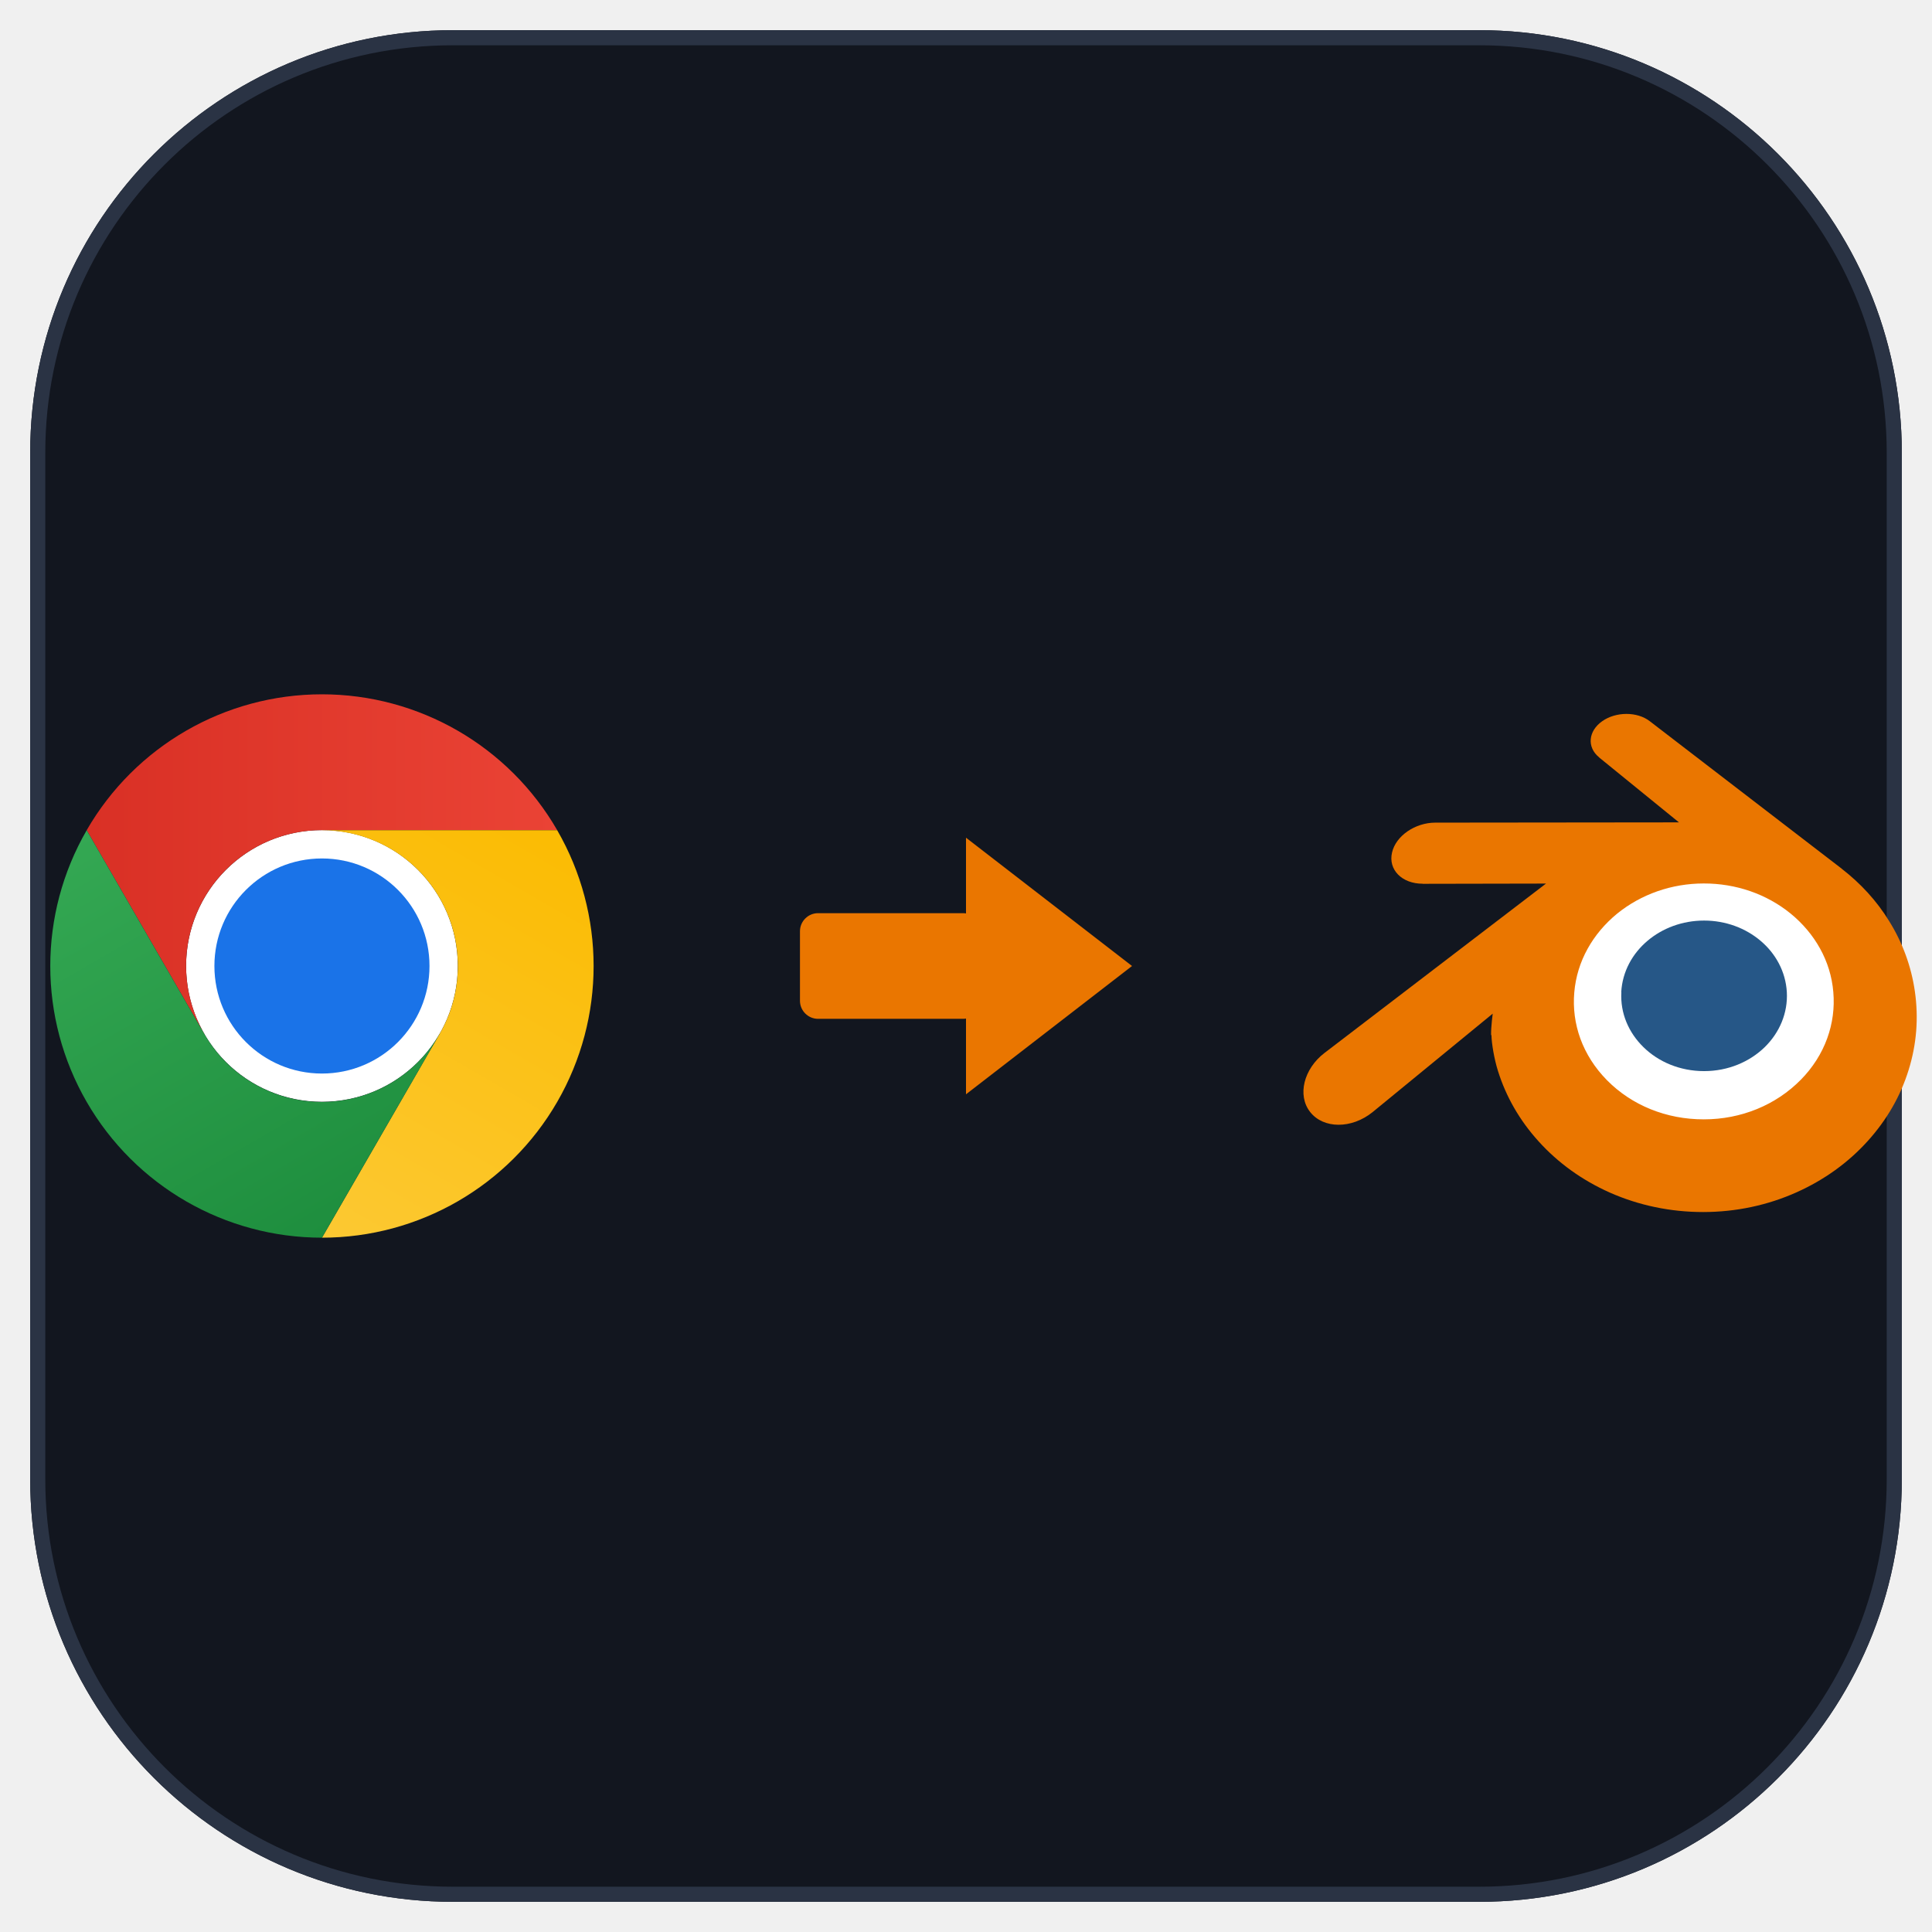
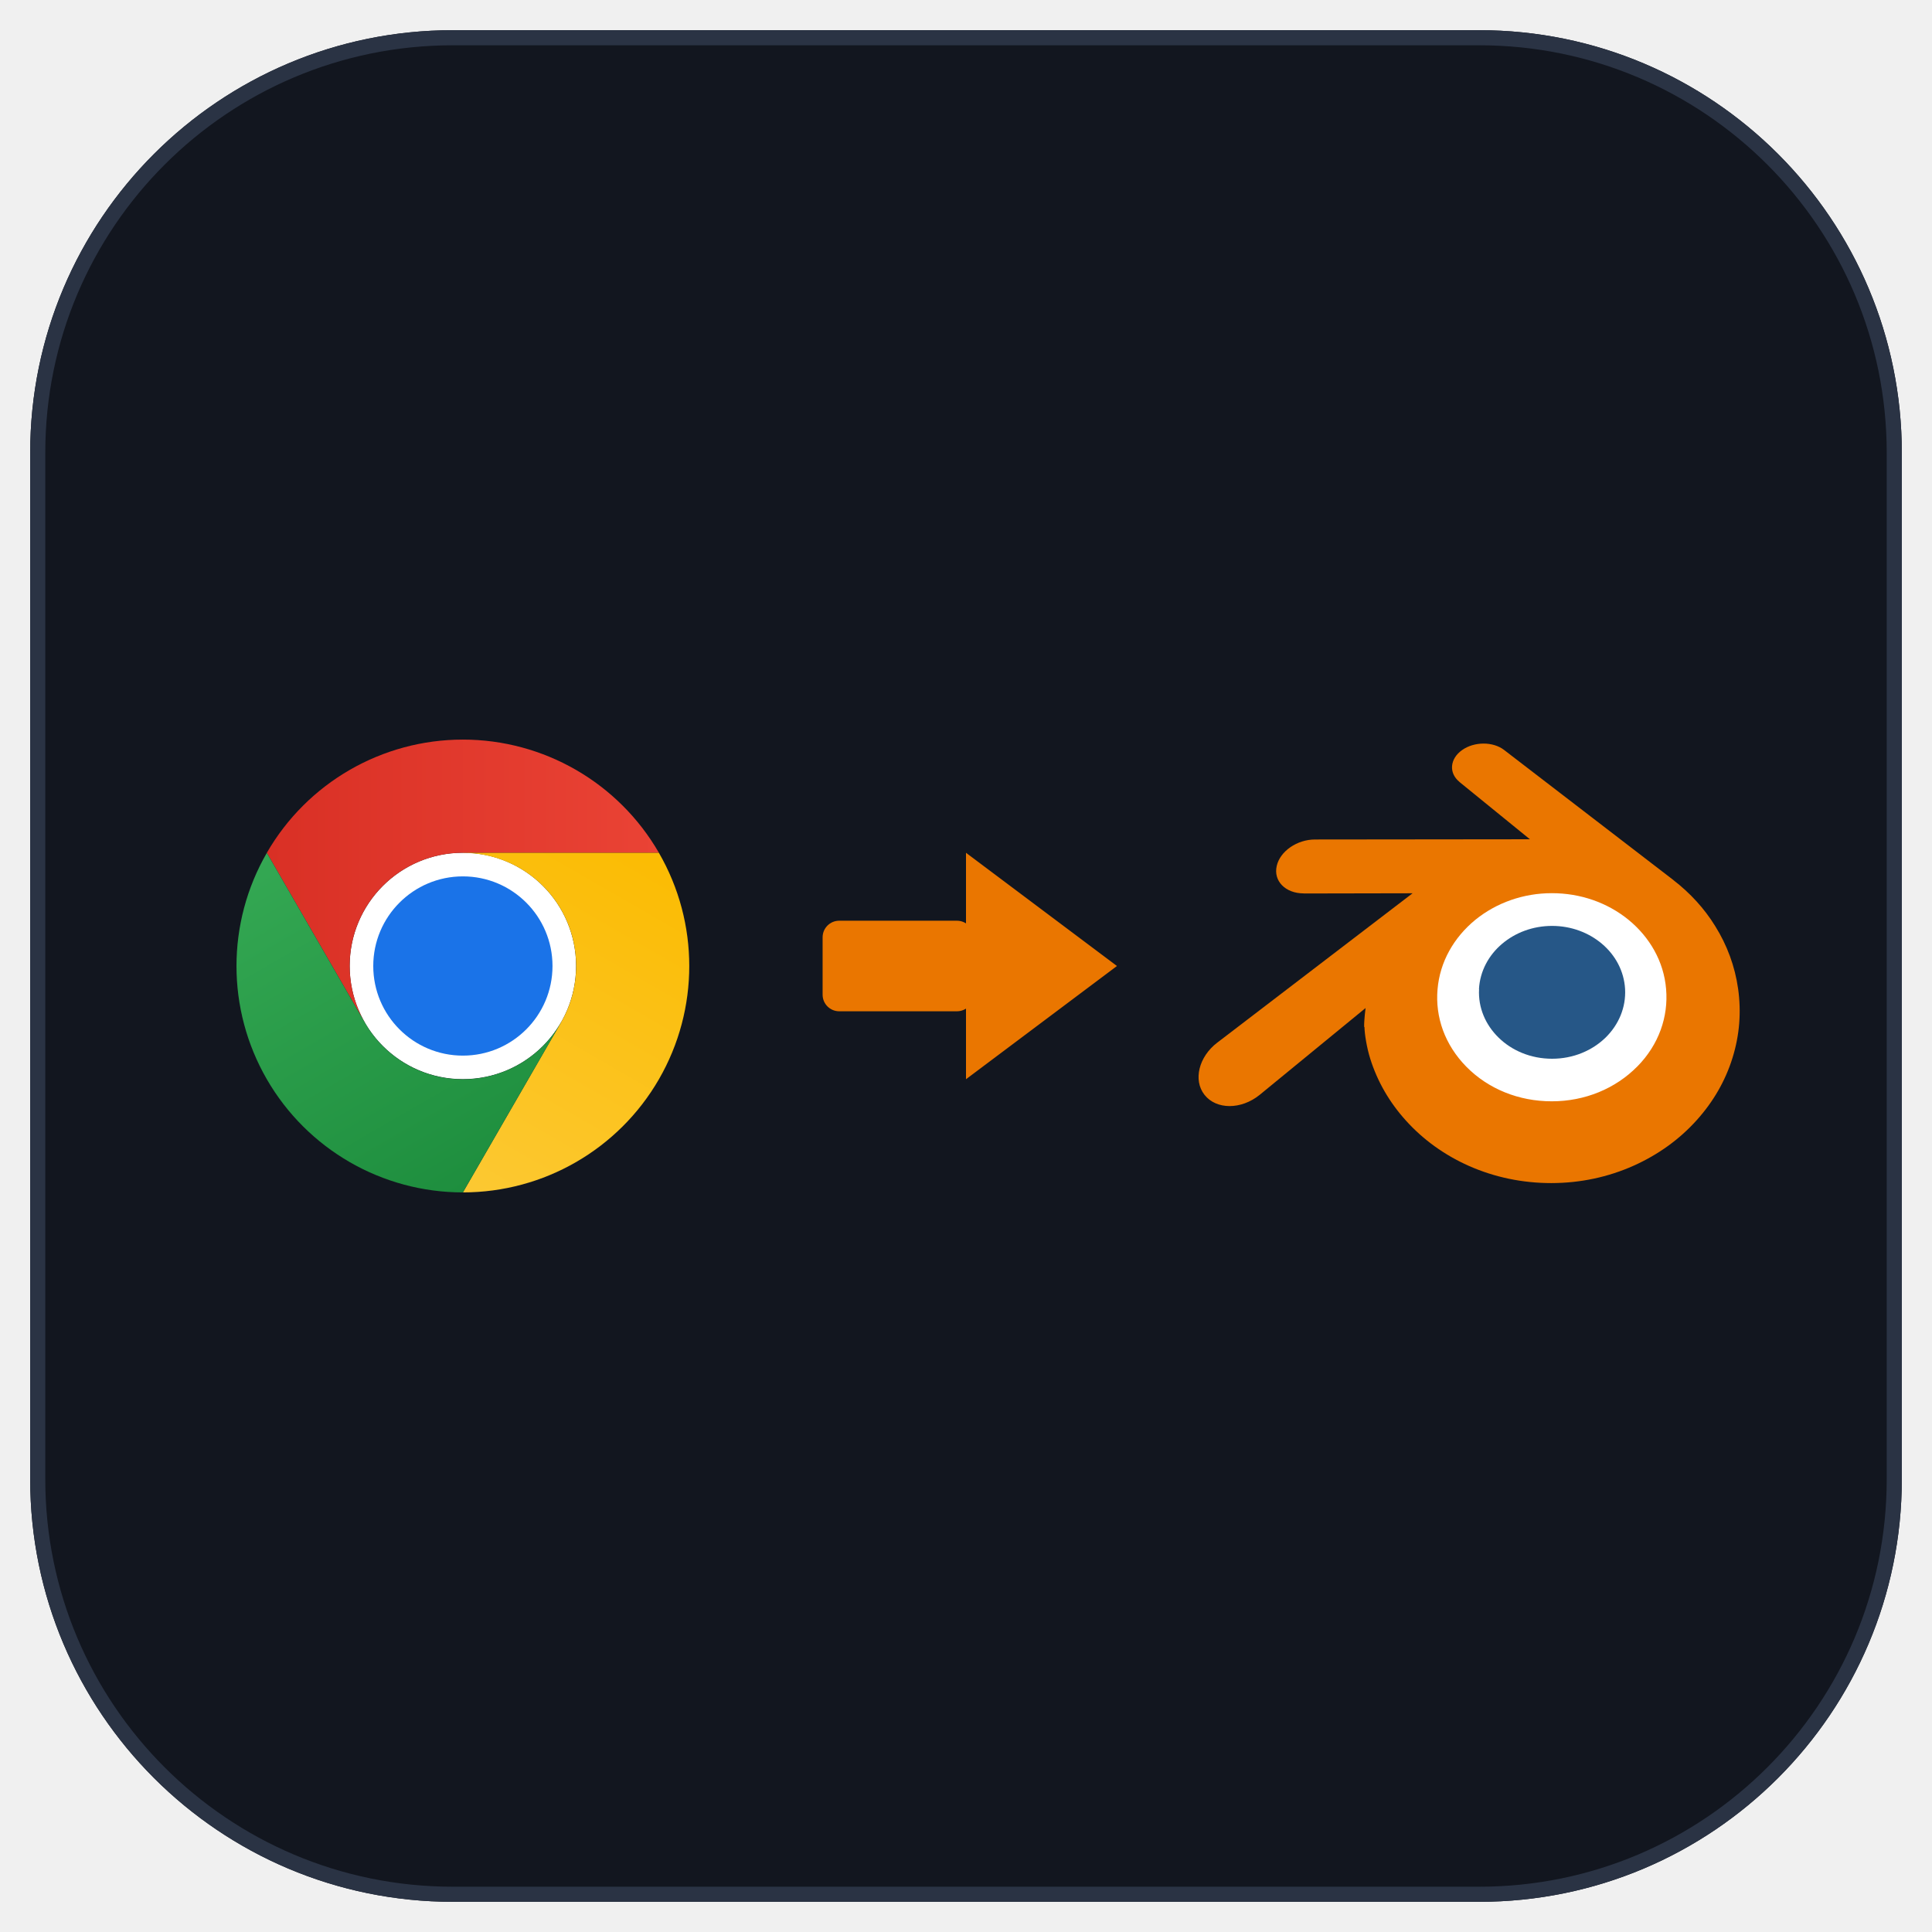
<svg xmlns="http://www.w3.org/2000/svg" viewBox="0 0 128 128" width="128" height="128" role="img" aria-label="Chrome to Blender">
  <defs>
    <linearGradient id="crd-cr" x1="3.217" y1="15" x2="44.781" y2="15" gradientUnits="userSpaceOnUse">
      <stop offset="0" stop-color="#d93025" />
      <stop offset="1" stop-color="#ea4335" />
    </linearGradient>
    <linearGradient id="crd-cy" x1="20.722" y1="47.679" x2="41.504" y2="11.684" gradientUnits="userSpaceOnUse">
      <stop offset="0" stop-color="#fcc934" />
      <stop offset="1" stop-color="#fbbc04" />
    </linearGradient>
    <linearGradient id="crd-cg" x1="26.598" y1="46.502" x2="5.816" y2="10.506" gradientUnits="userSpaceOnUse">
      <stop offset="0" stop-color="#1e8e3e" />
      <stop offset="1" stop-color="#34a853" />
    </linearGradient>
  </defs>
  <rect x="2" y="2" width="124" height="124" rx="28" fill="#12161f" />
  <rect x="2.5" y="2.5" width="123" height="123" rx="27.5" fill="none" stroke="#2a3344" stroke-width="1" />
-   <g transform="translate(3.33, 46) scale(0.75)">
+   <g transform="translate(15.667, 49) scale(0.625)">
    <circle cx="24" cy="23.995" r="12" fill="#fff" />
    <path d="M24,12H44.781a23.994,23.994,0,0,0-41.564.003L13.608,30l.009-.002A11.985,11.985,0,0,1,24,12Z" fill="url(#crd-cr)" />
    <circle cx="24" cy="24" r="9.5" fill="#1a73e8" />
    <path d="M34.391,30.003,24.001,48A23.994,23.994,0,0,0,44.78,12.003H23.999l-.003.009A11.985,11.985,0,0,1,34.391,30.003Z" fill="url(#crd-cy)" />
    <path d="M13.609,30.003,3.218,12.006A23.994,23.994,0,0,0,24.003,48L34.393,30.003l-.007-.007a11.985,11.985,0,0,1-20.778.007Z" fill="url(#crd-cg)" />
  </g>
  <g fill="#ea7600" transform="translate(64, 64)">
-     <rect x="-11" y="-3.5" width="12" height="7" rx="1.2" />
-     <path d="M0 -8.5 L11 0 L0 8.5 Z" />
+     <rect x="-9.5" y="-3" width="10" height="6" rx="1.1" />
+     <path d="M0 -7.5 L10 0 L0 7.5 Z" />
  </g>
-   <g transform="translate(85.88, 47) scale(0.22973)">
+   <g transform="translate(78.988, 49) scale(0.2027)">
    <g transform="matrix(.281 0 0 .281 -41.8 -43.7)">
      <g transform="matrix(21.6 0 0 21.6 -4857 7665)">
        <path d="m243-334c0.106-1.89 1.03-3.56 2.43-4.74 1.37-1.16 3.21-1.87 5.23-1.87 2.01 0 3.85 0.709 5.22 1.87 1.4 1.18 2.32 2.85 2.43 4.74 0.106 1.94-0.675 3.75-2.04 5.09-1.4 1.36-3.38 2.22-5.61 2.22s-4.22-0.854-5.61-2.22c-1.37-1.34-2.15-3.14-2.04-5.08z" fill="#fff" />
      </g>
      <g transform="matrix(11.1 0 0 11.1 -2215 4153)">
        <path d="m243-334c0.106-1.89 1.03-3.56 2.43-4.74 1.37-1.16 3.21-1.87 5.23-1.87 2.01 0 3.85 0.709 5.22 1.87 1.4 1.18 2.32 2.85 2.43 4.74 0.106 1.94-0.675 3.75-2.04 5.09-1.4 1.36-3.38 2.22-5.61 2.22s-4.22-0.854-5.61-2.22c-1.37-1.34-2.15-3.14-2.04-5.08z" fill="#265787" />
        <path d="m231-330c0.013 0.74 0.249 2.18 0.603 3.3 0.744 2.38 2.01 4.58 3.76 6.51 1.8 1.99 4.02 3.59 6.58 4.73 2.69 1.19 5.61 1.8 8.64 1.8 3.03-4e-3 5.95-0.624 8.64-1.83 2.56-1.15 4.78-2.75 6.58-4.75 1.76-1.95 3.02-4.15 3.76-6.53 0.375-1.2 0.612-2.42 0.707-3.64 0.093-1.2 0.054-2.41-0.117-3.62-0.334-2.35-1.15-4.56-2.4-6.56-1.14-1.85-2.62-3.46-4.38-4.82l4e-3 -3e-3 -17.7-13.6c-0.016-0.012-0.029-0.025-0.046-0.036-1.16-0.892-3.12-0.889-4.39 5e-3 -1.29 0.904-1.44 2.4-0.29 3.34l-5e-3 5e-3 7.39 6.01-22.5 0.024h-0.03c-1.86 2e-3 -3.65 1.22-4 2.77-0.364 1.57 0.9 2.88 2.84 2.88l-3e-3 7e-3 11.4-0.022-20.4 15.6c-0.026 0.019-0.054 0.039-0.078 0.058-1.92 1.47-2.54 3.92-1.33 5.46 1.23 1.57 3.84 1.58 5.78 9e-3l11.1-9.1s-0.162 1.23-0.149 1.96zm28.6 4.11c-2.29 2.33-5.5 3.66-8.96 3.66-3.47 6e-3 -6.68-1.3-8.97-3.63-1.12-1.14-1.94-2.44-2.45-3.83-0.497-1.37-0.69-2.82-0.562-4.28 0.121-1.43 0.547-2.8 1.23-4.03 0.668-1.21 1.59-2.31 2.72-3.24 2.23-1.81 5.06-2.8 8.02-2.8 2.97-4e-3 5.8 0.969 8.03 2.78 1.13 0.924 2.05 2.02 2.72 3.23 0.683 1.23 1.11 2.59 1.23 4.03 0.126 1.46-0.067 2.91-0.564 4.28-0.508 1.4-1.33 2.7-2.45 3.84z" fill="#ea7600" />
      </g>
    </g>
  </g>
</svg>
